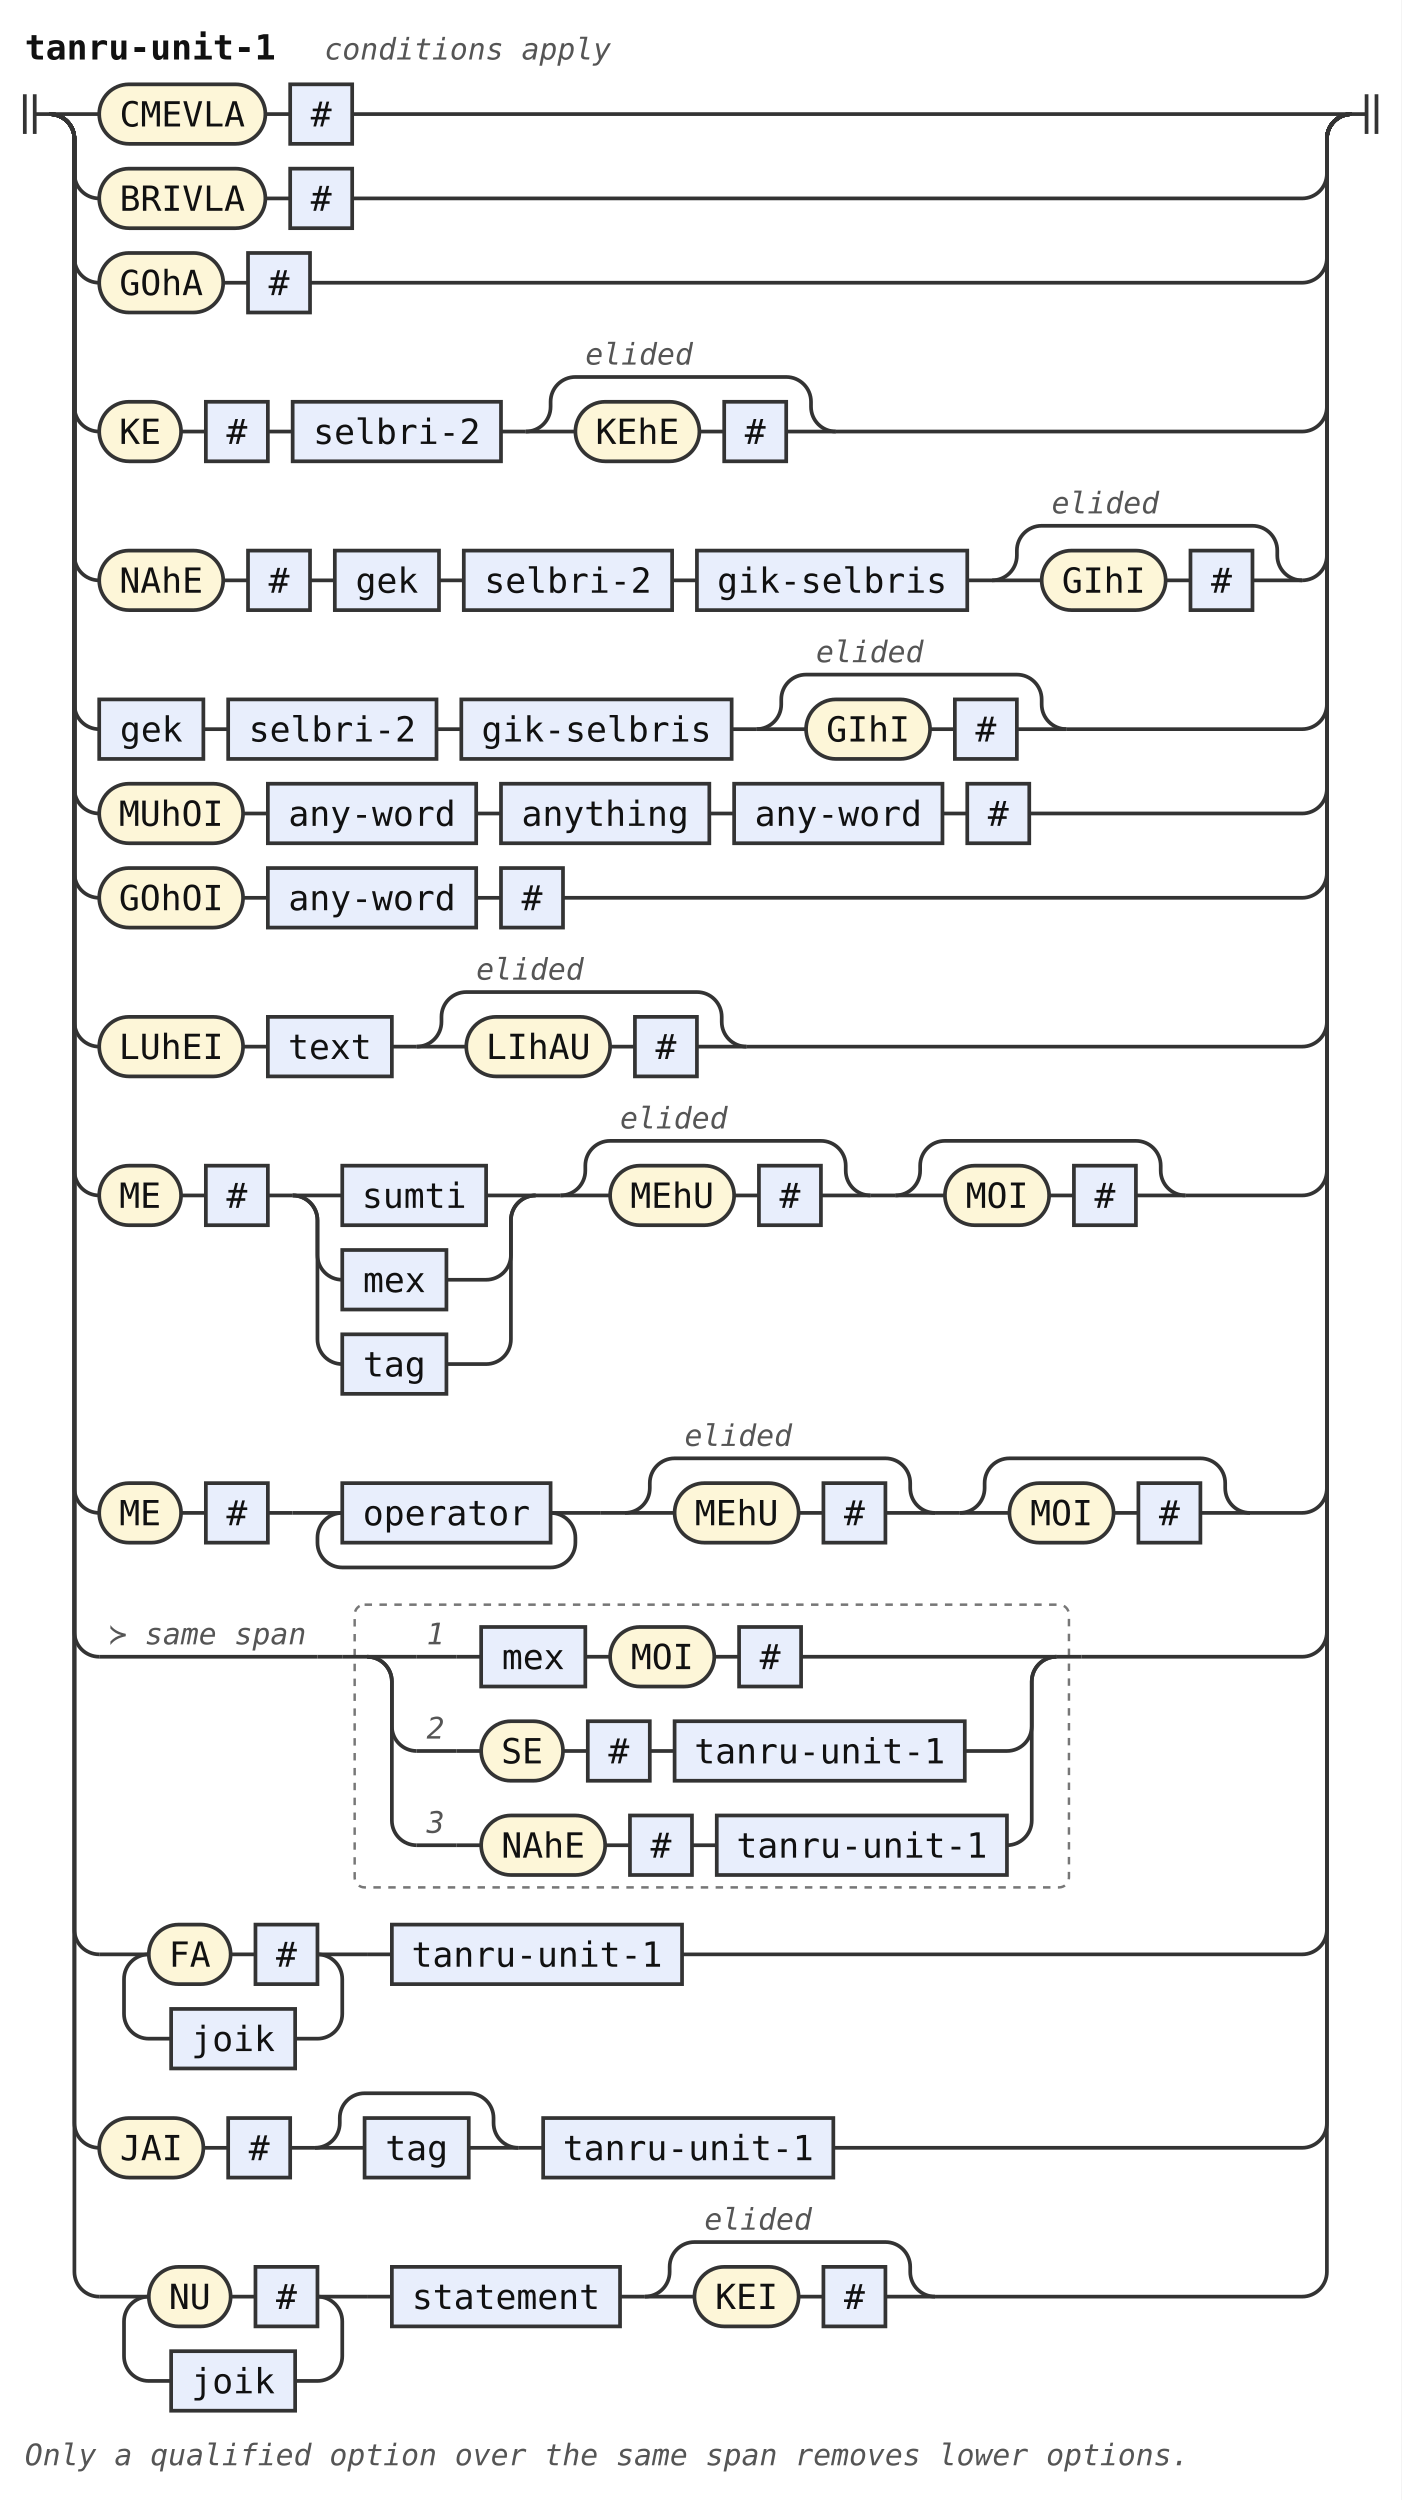
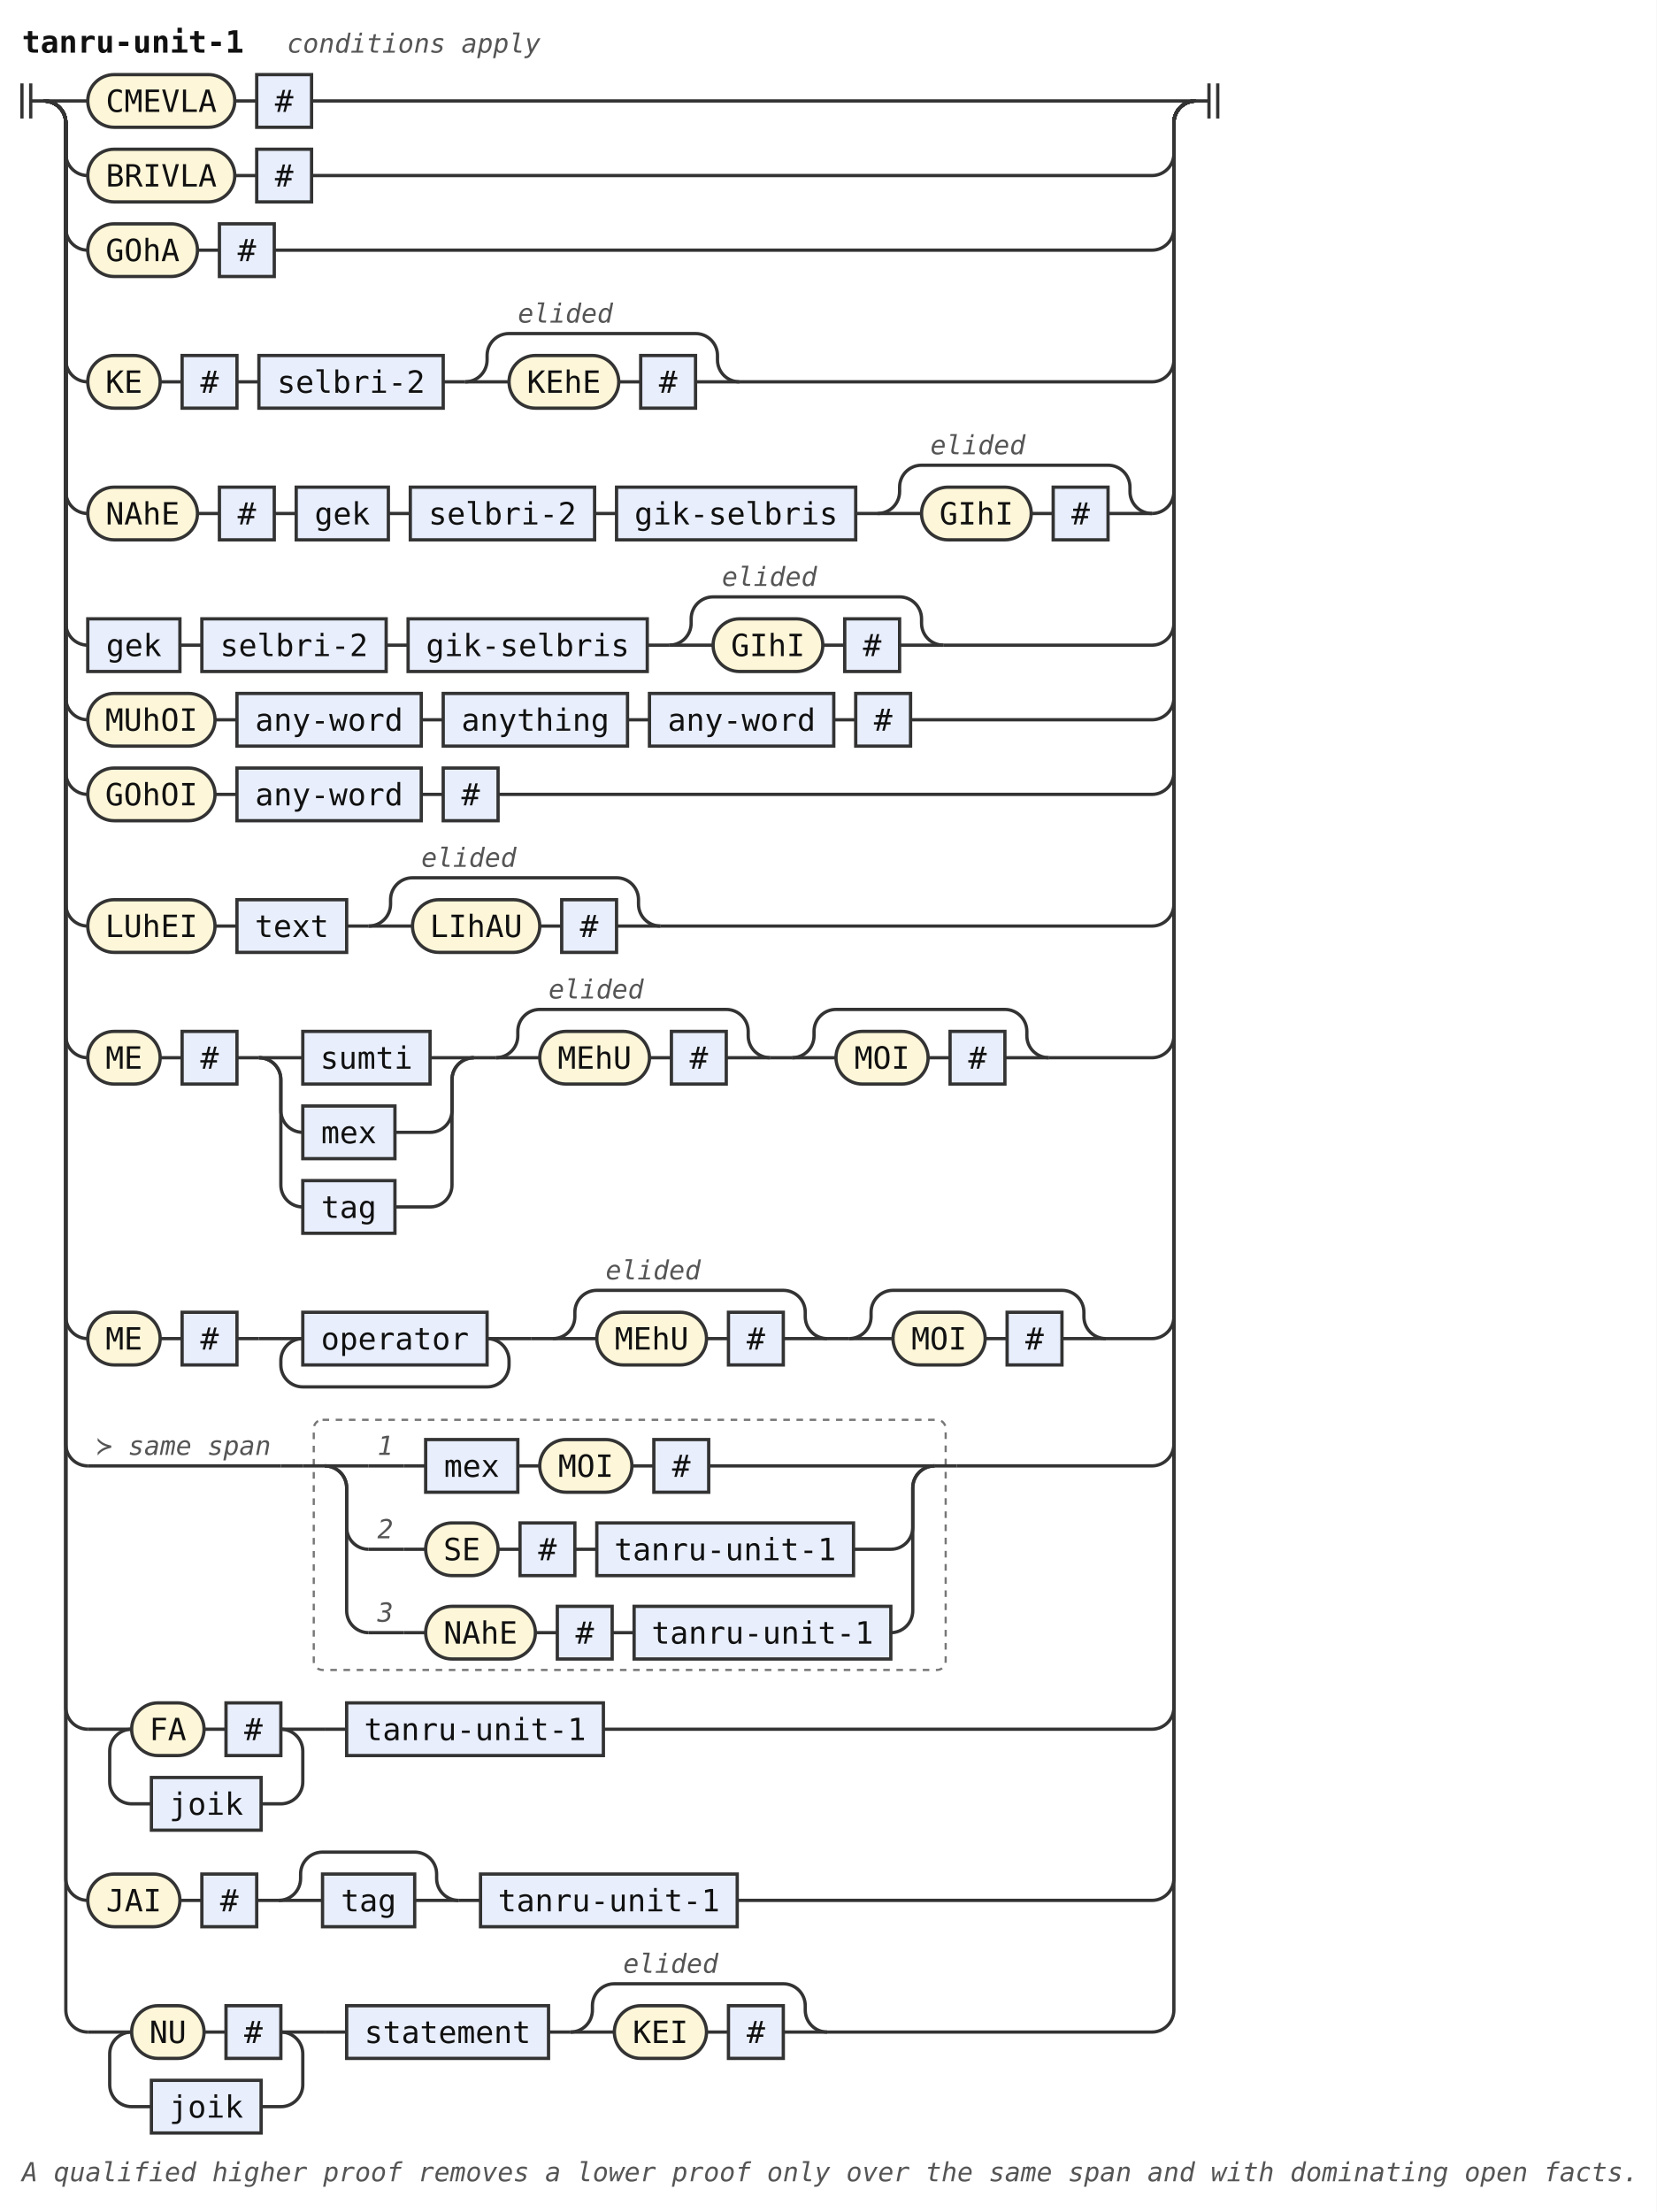
- <svg xmlns="http://www.w3.org/2000/svg" width="565" height="1008" viewBox="0 0 565 1008" role="img" aria-label="Railroad diagram of the rule tanru-unit-1">
+ <svg xmlns="http://www.w3.org/2000/svg" width="755" height="1008" viewBox="0 0 755 1008" role="img" aria-label="Railroad diagram of the rule tanru-unit-1">
  <style>path{fill:none;stroke:#333;stroke-width:1.5}.rule rect{fill:#e8eefc;stroke:#333;stroke-width:1.5}.terminal rect{fill:#fdf6d8;stroke:#333;stroke-width:1.5}text{font-family:ui-monospace,SFMono-Regular,Menlo,Consolas,"DejaVu Sans Mono","Liberation Mono",monospace;font-size:14px;fill:#111;text-anchor:middle}text.label{font-size:12px;font-style:italic;fill:#555;text-anchor:start}text.title{font-weight:bold;text-anchor:start}.rank-frame{fill:none;stroke:#777;stroke-width:1;stroke-dasharray:3 3}</style>
  <rect width="100%" height="100%" fill="#fff" />
  <text class="title" x="10" y="24" textLength="100.8" lengthAdjust="spacingAndGlyphs">tanru-unit-1</text>
  <text class="label" x="130.8" y="24" textLength="115.2" lengthAdjust="spacingAndGlyphs">conditions apply</text>
  <path d="M10 38v16m4 -16v16M14 46h6" />
  <path d="M20 46h20" />
  <g class="terminal">
    <rect x="40" y="34" width="67" height="24" rx="12" />
    <text x="73.5" y="51" textLength="50.4" lengthAdjust="spacingAndGlyphs">CMEVLA</text>
  </g>
  <path d="M107 46h10" />
  <g class="rule">
    <rect x="117" y="34" width="25" height="24" rx="0" />
    <text x="129.5" y="51" textLength="8.4" lengthAdjust="spacingAndGlyphs">#</text>
  </g>
  <path d="M142 46H545" />
  <path d="M20 46a10 10 0 0 1 10 10V70a10 10 0 0 0 10 10" />
  <g class="terminal">
    <rect x="40" y="68" width="67" height="24" rx="12" />
    <text x="73.5" y="85" textLength="50.4" lengthAdjust="spacingAndGlyphs">BRIVLA</text>
  </g>
  <path d="M107 80h10" />
  <g class="rule">
    <rect x="117" y="68" width="25" height="24" rx="0" />
    <text x="129.5" y="85" textLength="8.4" lengthAdjust="spacingAndGlyphs">#</text>
  </g>
  <path d="M142 80H525a10 10 0 0 0 10 -10V56a10 10 0 0 1 10 -10" />
  <path d="M20 46a10 10 0 0 1 10 10V104a10 10 0 0 0 10 10" />
  <g class="terminal">
    <rect x="40" y="102" width="50" height="24" rx="12" />
    <text x="65" y="119" textLength="33.6" lengthAdjust="spacingAndGlyphs">GOhA</text>
  </g>
  <path d="M90 114h10" />
  <g class="rule">
    <rect x="100" y="102" width="25" height="24" rx="0" />
    <text x="112.5" y="119" textLength="8.4" lengthAdjust="spacingAndGlyphs">#</text>
  </g>
  <path d="M125 114H525a10 10 0 0 0 10 -10V56a10 10 0 0 1 10 -10" />
  <path d="M20 46a10 10 0 0 1 10 10V164a10 10 0 0 0 10 10" />
  <g class="terminal">
    <rect x="40" y="162" width="33" height="24" rx="12" />
    <text x="56.5" y="179" textLength="16.8" lengthAdjust="spacingAndGlyphs">KE</text>
  </g>
  <path d="M73 174h10" />
  <g class="rule">
    <rect x="83" y="162" width="25" height="24" rx="0" />
    <text x="95.5" y="179" textLength="8.4" lengthAdjust="spacingAndGlyphs">#</text>
  </g>
  <path d="M108 174h10" />
  <g class="rule">
    <rect x="118" y="162" width="84" height="24" rx="0" />
    <text x="160" y="179" textLength="67.2" lengthAdjust="spacingAndGlyphs">selbri-2</text>
  </g>
  <path d="M202 174h10" />
  <path d="M212 174h20" />
  <g class="terminal">
    <rect x="232" y="162" width="50" height="24" rx="12" />
    <text x="257" y="179" textLength="33.6" lengthAdjust="spacingAndGlyphs">KEhE</text>
  </g>
  <path d="M282 174h10" />
  <g class="rule">
    <rect x="292" y="162" width="25" height="24" rx="0" />
    <text x="304.5" y="179" textLength="8.4" lengthAdjust="spacingAndGlyphs">#</text>
  </g>
  <path d="M317 174H337" />
  <path d="M212 174a10 10 0 0 0 10 -10V162a10 10 0 0 1 10 -10H317a10 10 0 0 1 10 10V164a10 10 0 0 0 10 10" />
  <text class="label" x="236" y="147" textLength="43.2" lengthAdjust="spacingAndGlyphs">elided</text>
  <path d="M337 174H525a10 10 0 0 0 10 -10V56a10 10 0 0 1 10 -10" />
  <path d="M20 46a10 10 0 0 1 10 10V224a10 10 0 0 0 10 10" />
  <g class="terminal">
    <rect x="40" y="222" width="50" height="24" rx="12" />
    <text x="65" y="239" textLength="33.6" lengthAdjust="spacingAndGlyphs">NAhE</text>
  </g>
  <path d="M90 234h10" />
  <g class="rule">
    <rect x="100" y="222" width="25" height="24" rx="0" />
    <text x="112.5" y="239" textLength="8.4" lengthAdjust="spacingAndGlyphs">#</text>
  </g>
  <path d="M125 234h10" />
  <g class="rule">
    <rect x="135" y="222" width="42" height="24" rx="0" />
    <text x="156" y="239" textLength="25.2" lengthAdjust="spacingAndGlyphs">gek</text>
  </g>
  <path d="M177 234h10" />
  <g class="rule">
    <rect x="187" y="222" width="84" height="24" rx="0" />
    <text x="229" y="239" textLength="67.2" lengthAdjust="spacingAndGlyphs">selbri-2</text>
  </g>
  <path d="M271 234h10" />
  <g class="rule">
    <rect x="281" y="222" width="109" height="24" rx="0" />
    <text x="335.5" y="239" textLength="92.4" lengthAdjust="spacingAndGlyphs">gik-selbris</text>
  </g>
  <path d="M390 234h10" />
  <path d="M400 234h20" />
  <g class="terminal">
    <rect x="420" y="222" width="50" height="24" rx="12" />
    <text x="445" y="239" textLength="33.6" lengthAdjust="spacingAndGlyphs">GIhI</text>
  </g>
  <path d="M470 234h10" />
  <g class="rule">
    <rect x="480" y="222" width="25" height="24" rx="0" />
    <text x="492.5" y="239" textLength="8.4" lengthAdjust="spacingAndGlyphs">#</text>
  </g>
  <path d="M505 234H525" />
  <path d="M400 234a10 10 0 0 0 10 -10V222a10 10 0 0 1 10 -10H505a10 10 0 0 1 10 10V224a10 10 0 0 0 10 10" />
  <text class="label" x="424" y="207" textLength="43.2" lengthAdjust="spacingAndGlyphs">elided</text>
  <path d="M525 234H525a10 10 0 0 0 10 -10V56a10 10 0 0 1 10 -10" />
  <path d="M20 46a10 10 0 0 1 10 10V284a10 10 0 0 0 10 10" />
  <g class="rule">
    <rect x="40" y="282" width="42" height="24" rx="0" />
    <text x="61" y="299" textLength="25.2" lengthAdjust="spacingAndGlyphs">gek</text>
  </g>
  <path d="M82 294h10" />
  <g class="rule">
    <rect x="92" y="282" width="84" height="24" rx="0" />
    <text x="134" y="299" textLength="67.2" lengthAdjust="spacingAndGlyphs">selbri-2</text>
  </g>
  <path d="M176 294h10" />
  <g class="rule">
    <rect x="186" y="282" width="109" height="24" rx="0" />
    <text x="240.5" y="299" textLength="92.4" lengthAdjust="spacingAndGlyphs">gik-selbris</text>
  </g>
  <path d="M295 294h10" />
  <path d="M305 294h20" />
  <g class="terminal">
    <rect x="325" y="282" width="50" height="24" rx="12" />
    <text x="350" y="299" textLength="33.6" lengthAdjust="spacingAndGlyphs">GIhI</text>
  </g>
  <path d="M375 294h10" />
  <g class="rule">
    <rect x="385" y="282" width="25" height="24" rx="0" />
    <text x="397.5" y="299" textLength="8.4" lengthAdjust="spacingAndGlyphs">#</text>
  </g>
  <path d="M410 294H430" />
  <path d="M305 294a10 10 0 0 0 10 -10V282a10 10 0 0 1 10 -10H410a10 10 0 0 1 10 10V284a10 10 0 0 0 10 10" />
  <text class="label" x="329" y="267" textLength="43.2" lengthAdjust="spacingAndGlyphs">elided</text>
  <path d="M430 294H525a10 10 0 0 0 10 -10V56a10 10 0 0 1 10 -10" />
  <path d="M20 46a10 10 0 0 1 10 10V318a10 10 0 0 0 10 10" />
  <g class="terminal">
    <rect x="40" y="316" width="58" height="24" rx="12" />
    <text x="69" y="333" textLength="42" lengthAdjust="spacingAndGlyphs">MUhOI</text>
  </g>
  <path d="M98 328h10" />
  <g class="rule">
    <rect x="108" y="316" width="84" height="24" rx="0" />
    <text x="150" y="333" textLength="67.2" lengthAdjust="spacingAndGlyphs">any-word</text>
  </g>
  <path d="M192 328h10" />
  <g class="rule">
    <rect x="202" y="316" width="84" height="24" rx="0" />
    <text x="244" y="333" textLength="67.2" lengthAdjust="spacingAndGlyphs">anything</text>
  </g>
  <path d="M286 328h10" />
  <g class="rule">
    <rect x="296" y="316" width="84" height="24" rx="0" />
    <text x="338" y="333" textLength="67.2" lengthAdjust="spacingAndGlyphs">any-word</text>
  </g>
  <path d="M380 328h10" />
  <g class="rule">
    <rect x="390" y="316" width="25" height="24" rx="0" />
    <text x="402.5" y="333" textLength="8.4" lengthAdjust="spacingAndGlyphs">#</text>
  </g>
  <path d="M415 328H525a10 10 0 0 0 10 -10V56a10 10 0 0 1 10 -10" />
  <path d="M20 46a10 10 0 0 1 10 10V352a10 10 0 0 0 10 10" />
  <g class="terminal">
    <rect x="40" y="350" width="58" height="24" rx="12" />
    <text x="69" y="367" textLength="42" lengthAdjust="spacingAndGlyphs">GOhOI</text>
  </g>
  <path d="M98 362h10" />
  <g class="rule">
    <rect x="108" y="350" width="84" height="24" rx="0" />
    <text x="150" y="367" textLength="67.2" lengthAdjust="spacingAndGlyphs">any-word</text>
  </g>
  <path d="M192 362h10" />
  <g class="rule">
    <rect x="202" y="350" width="25" height="24" rx="0" />
    <text x="214.5" y="367" textLength="8.4" lengthAdjust="spacingAndGlyphs">#</text>
  </g>
  <path d="M227 362H525a10 10 0 0 0 10 -10V56a10 10 0 0 1 10 -10" />
  <path d="M20 46a10 10 0 0 1 10 10V412a10 10 0 0 0 10 10" />
  <g class="terminal">
    <rect x="40" y="410" width="58" height="24" rx="12" />
    <text x="69" y="427" textLength="42" lengthAdjust="spacingAndGlyphs">LUhEI</text>
  </g>
  <path d="M98 422h10" />
  <g class="rule">
    <rect x="108" y="410" width="50" height="24" rx="0" />
    <text x="133" y="427" textLength="33.6" lengthAdjust="spacingAndGlyphs">text</text>
  </g>
  <path d="M158 422h10" />
  <path d="M168 422h20" />
  <g class="terminal">
    <rect x="188" y="410" width="58" height="24" rx="12" />
    <text x="217" y="427" textLength="42" lengthAdjust="spacingAndGlyphs">LIhAU</text>
  </g>
  <path d="M246 422h10" />
  <g class="rule">
    <rect x="256" y="410" width="25" height="24" rx="0" />
    <text x="268.5" y="427" textLength="8.4" lengthAdjust="spacingAndGlyphs">#</text>
  </g>
  <path d="M281 422H301" />
  <path d="M168 422a10 10 0 0 0 10 -10V410a10 10 0 0 1 10 -10H281a10 10 0 0 1 10 10V412a10 10 0 0 0 10 10" />
  <text class="label" x="192" y="395" textLength="43.2" lengthAdjust="spacingAndGlyphs">elided</text>
  <path d="M301 422H525a10 10 0 0 0 10 -10V56a10 10 0 0 1 10 -10" />
  <path d="M20 46a10 10 0 0 1 10 10V472a10 10 0 0 0 10 10" />
  <g class="terminal">
    <rect x="40" y="470" width="33" height="24" rx="12" />
    <text x="56.5" y="487" textLength="16.8" lengthAdjust="spacingAndGlyphs">ME</text>
  </g>
  <path d="M73 482h10" />
  <g class="rule">
    <rect x="83" y="470" width="25" height="24" rx="0" />
    <text x="95.5" y="487" textLength="8.4" lengthAdjust="spacingAndGlyphs">#</text>
  </g>
  <path d="M108 482h10" />
  <path d="M118 482h20" />
  <g class="rule">
    <rect x="138" y="470" width="58" height="24" rx="0" />
    <text x="167" y="487" textLength="42" lengthAdjust="spacingAndGlyphs">sumti</text>
  </g>
  <path d="M196 482H216" />
  <path d="M118 482a10 10 0 0 1 10 10V506a10 10 0 0 0 10 10" />
  <g class="rule">
    <rect x="138" y="504" width="42" height="24" rx="0" />
    <text x="159" y="521" textLength="25.2" lengthAdjust="spacingAndGlyphs">mex</text>
  </g>
  <path d="M180 516H196a10 10 0 0 0 10 -10V492a10 10 0 0 1 10 -10" />
  <path d="M118 482a10 10 0 0 1 10 10V540a10 10 0 0 0 10 10" />
  <g class="rule">
    <rect x="138" y="538" width="42" height="24" rx="0" />
    <text x="159" y="555" textLength="25.2" lengthAdjust="spacingAndGlyphs">tag</text>
  </g>
  <path d="M180 550H196a10 10 0 0 0 10 -10V492a10 10 0 0 1 10 -10" />
  <path d="M216 482h10" />
  <path d="M226 482h20" />
  <g class="terminal">
    <rect x="246" y="470" width="50" height="24" rx="12" />
    <text x="271" y="487" textLength="33.6" lengthAdjust="spacingAndGlyphs">MEhU</text>
  </g>
  <path d="M296 482h10" />
  <g class="rule">
    <rect x="306" y="470" width="25" height="24" rx="0" />
    <text x="318.5" y="487" textLength="8.4" lengthAdjust="spacingAndGlyphs">#</text>
  </g>
  <path d="M331 482H351" />
  <path d="M226 482a10 10 0 0 0 10 -10V470a10 10 0 0 1 10 -10H331a10 10 0 0 1 10 10V472a10 10 0 0 0 10 10" />
  <text class="label" x="250" y="455" textLength="43.2" lengthAdjust="spacingAndGlyphs">elided</text>
  <path d="M351 482h10" />
  <path d="M361 482h20" />
  <g class="terminal">
    <rect x="381" y="470" width="42" height="24" rx="12" />
    <text x="402" y="487" textLength="25.2" lengthAdjust="spacingAndGlyphs">MOI</text>
  </g>
  <path d="M423 482h10" />
  <g class="rule">
    <rect x="433" y="470" width="25" height="24" rx="0" />
    <text x="445.5" y="487" textLength="8.4" lengthAdjust="spacingAndGlyphs">#</text>
  </g>
  <path d="M458 482H478" />
  <path d="M361 482a10 10 0 0 0 10 -10V470a10 10 0 0 1 10 -10H458a10 10 0 0 1 10 10V472a10 10 0 0 0 10 10" />
  <path d="M478 482H525a10 10 0 0 0 10 -10V56a10 10 0 0 1 10 -10" />
  <path d="M20 46a10 10 0 0 1 10 10V600a10 10 0 0 0 10 10" />
  <g class="terminal">
    <rect x="40" y="598" width="33" height="24" rx="12" />
    <text x="56.5" y="615" textLength="16.8" lengthAdjust="spacingAndGlyphs">ME</text>
  </g>
  <path d="M73 610h10" />
  <g class="rule">
    <rect x="83" y="598" width="25" height="24" rx="0" />
    <text x="95.5" y="615" textLength="8.4" lengthAdjust="spacingAndGlyphs">#</text>
  </g>
  <path d="M108 610h10" />
  <path d="M118 610h20" />
  <g class="rule">
    <rect x="138" y="598" width="84" height="24" rx="0" />
    <text x="180" y="615" textLength="67.2" lengthAdjust="spacingAndGlyphs">operator</text>
  </g>
  <path d="M222 610H242" />
  <path d="M222 610a10 10 0 0 1 10 10V622a10 10 0 0 1 -10 10H138a10 10 0 0 1 -10 -10V620a10 10 0 0 1 10 -10" />
  <path d="M242 610h10" />
  <path d="M252 610h20" />
  <g class="terminal">
    <rect x="272" y="598" width="50" height="24" rx="12" />
    <text x="297" y="615" textLength="33.6" lengthAdjust="spacingAndGlyphs">MEhU</text>
  </g>
  <path d="M322 610h10" />
  <g class="rule">
    <rect x="332" y="598" width="25" height="24" rx="0" />
    <text x="344.5" y="615" textLength="8.4" lengthAdjust="spacingAndGlyphs">#</text>
  </g>
  <path d="M357 610H377" />
  <path d="M252 610a10 10 0 0 0 10 -10V598a10 10 0 0 1 10 -10H357a10 10 0 0 1 10 10V600a10 10 0 0 0 10 10" />
  <text class="label" x="276" y="583" textLength="43.2" lengthAdjust="spacingAndGlyphs">elided</text>
  <path d="M377 610h10" />
  <path d="M387 610h20" />
  <g class="terminal">
    <rect x="407" y="598" width="42" height="24" rx="12" />
    <text x="428" y="615" textLength="25.2" lengthAdjust="spacingAndGlyphs">MOI</text>
  </g>
  <path d="M449 610h10" />
  <g class="rule">
    <rect x="459" y="598" width="25" height="24" rx="0" />
    <text x="471.5" y="615" textLength="8.4" lengthAdjust="spacingAndGlyphs">#</text>
  </g>
  <path d="M484 610H504" />
  <path d="M387 610a10 10 0 0 0 10 -10V598a10 10 0 0 1 10 -10H484a10 10 0 0 1 10 10V600a10 10 0 0 0 10 10" />
  <path d="M504 610H525a10 10 0 0 0 10 -10V56a10 10 0 0 1 10 -10" />
  <path d="M20 46a10 10 0 0 1 10 10V658a10 10 0 0 0 10 10" />
  <path d="M40 668h88" />
  <text class="label" x="44" y="663" textLength="79.2" lengthAdjust="spacingAndGlyphs">≻ same span</text>
  <path d="M128 668h10" />
  <g class="ranked-choice">
    <rect class="rank-frame" x="143" y="647" width="288" height="114" rx="4" />
    <path d="M138 668h10" />
    <path d="M148 668h20" />
    <path d="M168 668h16" />
    <text class="label" x="172" y="663" textLength="7.2" lengthAdjust="spacingAndGlyphs">1</text>
    <path d="M184 668h10" />
    <g class="rule">
      <rect x="194" y="656" width="42" height="24" rx="0" />
      <text x="215" y="673" textLength="25.2" lengthAdjust="spacingAndGlyphs">mex</text>
    </g>
    <path d="M236 668h10" />
    <g class="terminal">
      <rect x="246" y="656" width="42" height="24" rx="12" />
      <text x="267" y="673" textLength="25.2" lengthAdjust="spacingAndGlyphs">MOI</text>
    </g>
    <path d="M288 668h10" />
    <g class="rule">
      <rect x="298" y="656" width="25" height="24" rx="0" />
      <text x="310.5" y="673" textLength="8.4" lengthAdjust="spacingAndGlyphs">#</text>
    </g>
    <path d="M323 668H426" />
    <path d="M148 668a10 10 0 0 1 10 10V696a10 10 0 0 0 10 10" />
    <path d="M168 706h16" />
    <text class="label" x="172" y="701" textLength="7.2" lengthAdjust="spacingAndGlyphs">2</text>
    <path d="M184 706h10" />
    <g class="terminal">
      <rect x="194" y="694" width="33" height="24" rx="12" />
      <text x="210.5" y="711" textLength="16.8" lengthAdjust="spacingAndGlyphs">SE</text>
    </g>
    <path d="M227 706h10" />
    <g class="rule">
      <rect x="237" y="694" width="25" height="24" rx="0" />
      <text x="249.5" y="711" textLength="8.4" lengthAdjust="spacingAndGlyphs">#</text>
    </g>
    <path d="M262 706h10" />
    <g class="rule">
      <rect x="272" y="694" width="117" height="24" rx="0" />
      <text x="330.5" y="711" textLength="100.8" lengthAdjust="spacingAndGlyphs">tanru-unit-1</text>
    </g>
    <path d="M389 706H406a10 10 0 0 0 10 -10V678a10 10 0 0 1 10 -10" />
    <path d="M148 668a10 10 0 0 1 10 10V734a10 10 0 0 0 10 10" />
    <path d="M168 744h16" />
    <text class="label" x="172" y="739" textLength="7.2" lengthAdjust="spacingAndGlyphs">3</text>
    <path d="M184 744h10" />
    <g class="terminal">
      <rect x="194" y="732" width="50" height="24" rx="12" />
      <text x="219" y="749" textLength="33.6" lengthAdjust="spacingAndGlyphs">NAhE</text>
    </g>
    <path d="M244 744h10" />
    <g class="rule">
      <rect x="254" y="732" width="25" height="24" rx="0" />
      <text x="266.5" y="749" textLength="8.4" lengthAdjust="spacingAndGlyphs">#</text>
    </g>
    <path d="M279 744h10" />
    <g class="rule">
      <rect x="289" y="732" width="117" height="24" rx="0" />
      <text x="347.5" y="749" textLength="100.8" lengthAdjust="spacingAndGlyphs">tanru-unit-1</text>
    </g>
    <path d="M406 744H406a10 10 0 0 0 10 -10V678a10 10 0 0 1 10 -10" />
    <path d="M426 668h10" />
  </g>
  <path d="M436 668H525a10 10 0 0 0 10 -10V56a10 10 0 0 1 10 -10" />
  <path d="M20 46a10 10 0 0 1 10 10V778a10 10 0 0 0 10 10" />
  <path d="M40 788h20" />
  <g class="terminal">
    <rect x="60" y="776" width="33" height="24" rx="12" />
    <text x="76.5" y="793" textLength="16.8" lengthAdjust="spacingAndGlyphs">FA</text>
  </g>
  <path d="M93 788h10" />
  <g class="rule">
    <rect x="103" y="776" width="25" height="24" rx="0" />
    <text x="115.5" y="793" textLength="8.4" lengthAdjust="spacingAndGlyphs">#</text>
  </g>
  <path d="M128 788H148" />
  <path d="M128 788a10 10 0 0 1 10 10V812a10 10 0 0 1 -10 10H119" />
  <g class="rule">
    <rect x="69" y="810" width="50" height="24" rx="0" />
    <text x="94" y="827" textLength="33.6" lengthAdjust="spacingAndGlyphs">joik</text>
  </g>
  <path d="M69 822H60a10 10 0 0 1 -10 -10V798a10 10 0 0 1 10 -10" />
  <path d="M148 788h10" />
  <g class="rule">
    <rect x="158" y="776" width="117" height="24" rx="0" />
    <text x="216.5" y="793" textLength="100.8" lengthAdjust="spacingAndGlyphs">tanru-unit-1</text>
  </g>
  <path d="M275 788H525a10 10 0 0 0 10 -10V56a10 10 0 0 1 10 -10" />
  <path d="M20 46a10 10 0 0 1 10 10V856a10 10 0 0 0 10 10" />
  <g class="terminal">
    <rect x="40" y="854" width="42" height="24" rx="12" />
    <text x="61" y="871" textLength="25.2" lengthAdjust="spacingAndGlyphs">JAI</text>
  </g>
  <path d="M82 866h10" />
  <g class="rule">
    <rect x="92" y="854" width="25" height="24" rx="0" />
    <text x="104.5" y="871" textLength="8.4" lengthAdjust="spacingAndGlyphs">#</text>
  </g>
  <path d="M117 866h10" />
  <path d="M127 866h20" />
  <g class="rule">
    <rect x="147" y="854" width="42" height="24" rx="0" />
    <text x="168" y="871" textLength="25.2" lengthAdjust="spacingAndGlyphs">tag</text>
  </g>
  <path d="M189 866H209" />
  <path d="M127 866a10 10 0 0 0 10 -10V854a10 10 0 0 1 10 -10H189a10 10 0 0 1 10 10V856a10 10 0 0 0 10 10" />
  <path d="M209 866h10" />
  <g class="rule">
    <rect x="219" y="854" width="117" height="24" rx="0" />
    <text x="277.5" y="871" textLength="100.8" lengthAdjust="spacingAndGlyphs">tanru-unit-1</text>
  </g>
  <path d="M336 866H525a10 10 0 0 0 10 -10V56a10 10 0 0 1 10 -10" />
  <path d="M20 46a10 10 0 0 1 10 10V916a10 10 0 0 0 10 10" />
  <path d="M40 926h20" />
  <g class="terminal">
    <rect x="60" y="914" width="33" height="24" rx="12" />
    <text x="76.5" y="931" textLength="16.8" lengthAdjust="spacingAndGlyphs">NU</text>
  </g>
  <path d="M93 926h10" />
  <g class="rule">
    <rect x="103" y="914" width="25" height="24" rx="0" />
    <text x="115.5" y="931" textLength="8.4" lengthAdjust="spacingAndGlyphs">#</text>
  </g>
  <path d="M128 926H148" />
  <path d="M128 926a10 10 0 0 1 10 10V950a10 10 0 0 1 -10 10H119" />
  <g class="rule">
    <rect x="69" y="948" width="50" height="24" rx="0" />
    <text x="94" y="965" textLength="33.6" lengthAdjust="spacingAndGlyphs">joik</text>
  </g>
  <path d="M69 960H60a10 10 0 0 1 -10 -10V936a10 10 0 0 1 10 -10" />
  <path d="M148 926h10" />
  <g class="rule">
    <rect x="158" y="914" width="92" height="24" rx="0" />
    <text x="204" y="931" textLength="75.6" lengthAdjust="spacingAndGlyphs">statement</text>
  </g>
  <path d="M250 926h10" />
  <path d="M260 926h20" />
  <g class="terminal">
    <rect x="280" y="914" width="42" height="24" rx="12" />
    <text x="301" y="931" textLength="25.2" lengthAdjust="spacingAndGlyphs">KEI</text>
  </g>
  <path d="M322 926h10" />
  <g class="rule">
    <rect x="332" y="914" width="25" height="24" rx="0" />
    <text x="344.5" y="931" textLength="8.4" lengthAdjust="spacingAndGlyphs">#</text>
  </g>
  <path d="M357 926H377" />
  <path d="M260 926a10 10 0 0 0 10 -10V914a10 10 0 0 1 10 -10H357a10 10 0 0 1 10 10V916a10 10 0 0 0 10 10" />
  <text class="label" x="284" y="899" textLength="43.2" lengthAdjust="spacingAndGlyphs">elided</text>
  <path d="M377 926H525a10 10 0 0 0 10 -10V56a10 10 0 0 1 10 -10" />
  <path d="M545 46h6m0 -8v16m4 -16v16" />
-   <text class="label" x="10" y="994" textLength="468" lengthAdjust="spacingAndGlyphs">Only a qualified option over the same span removes lower options.</text>
+   <text class="label" x="10" y="994" textLength="734.4" lengthAdjust="spacingAndGlyphs">A qualified higher proof removes a lower proof only over the same span and with dominating open facts.</text>
</svg>
